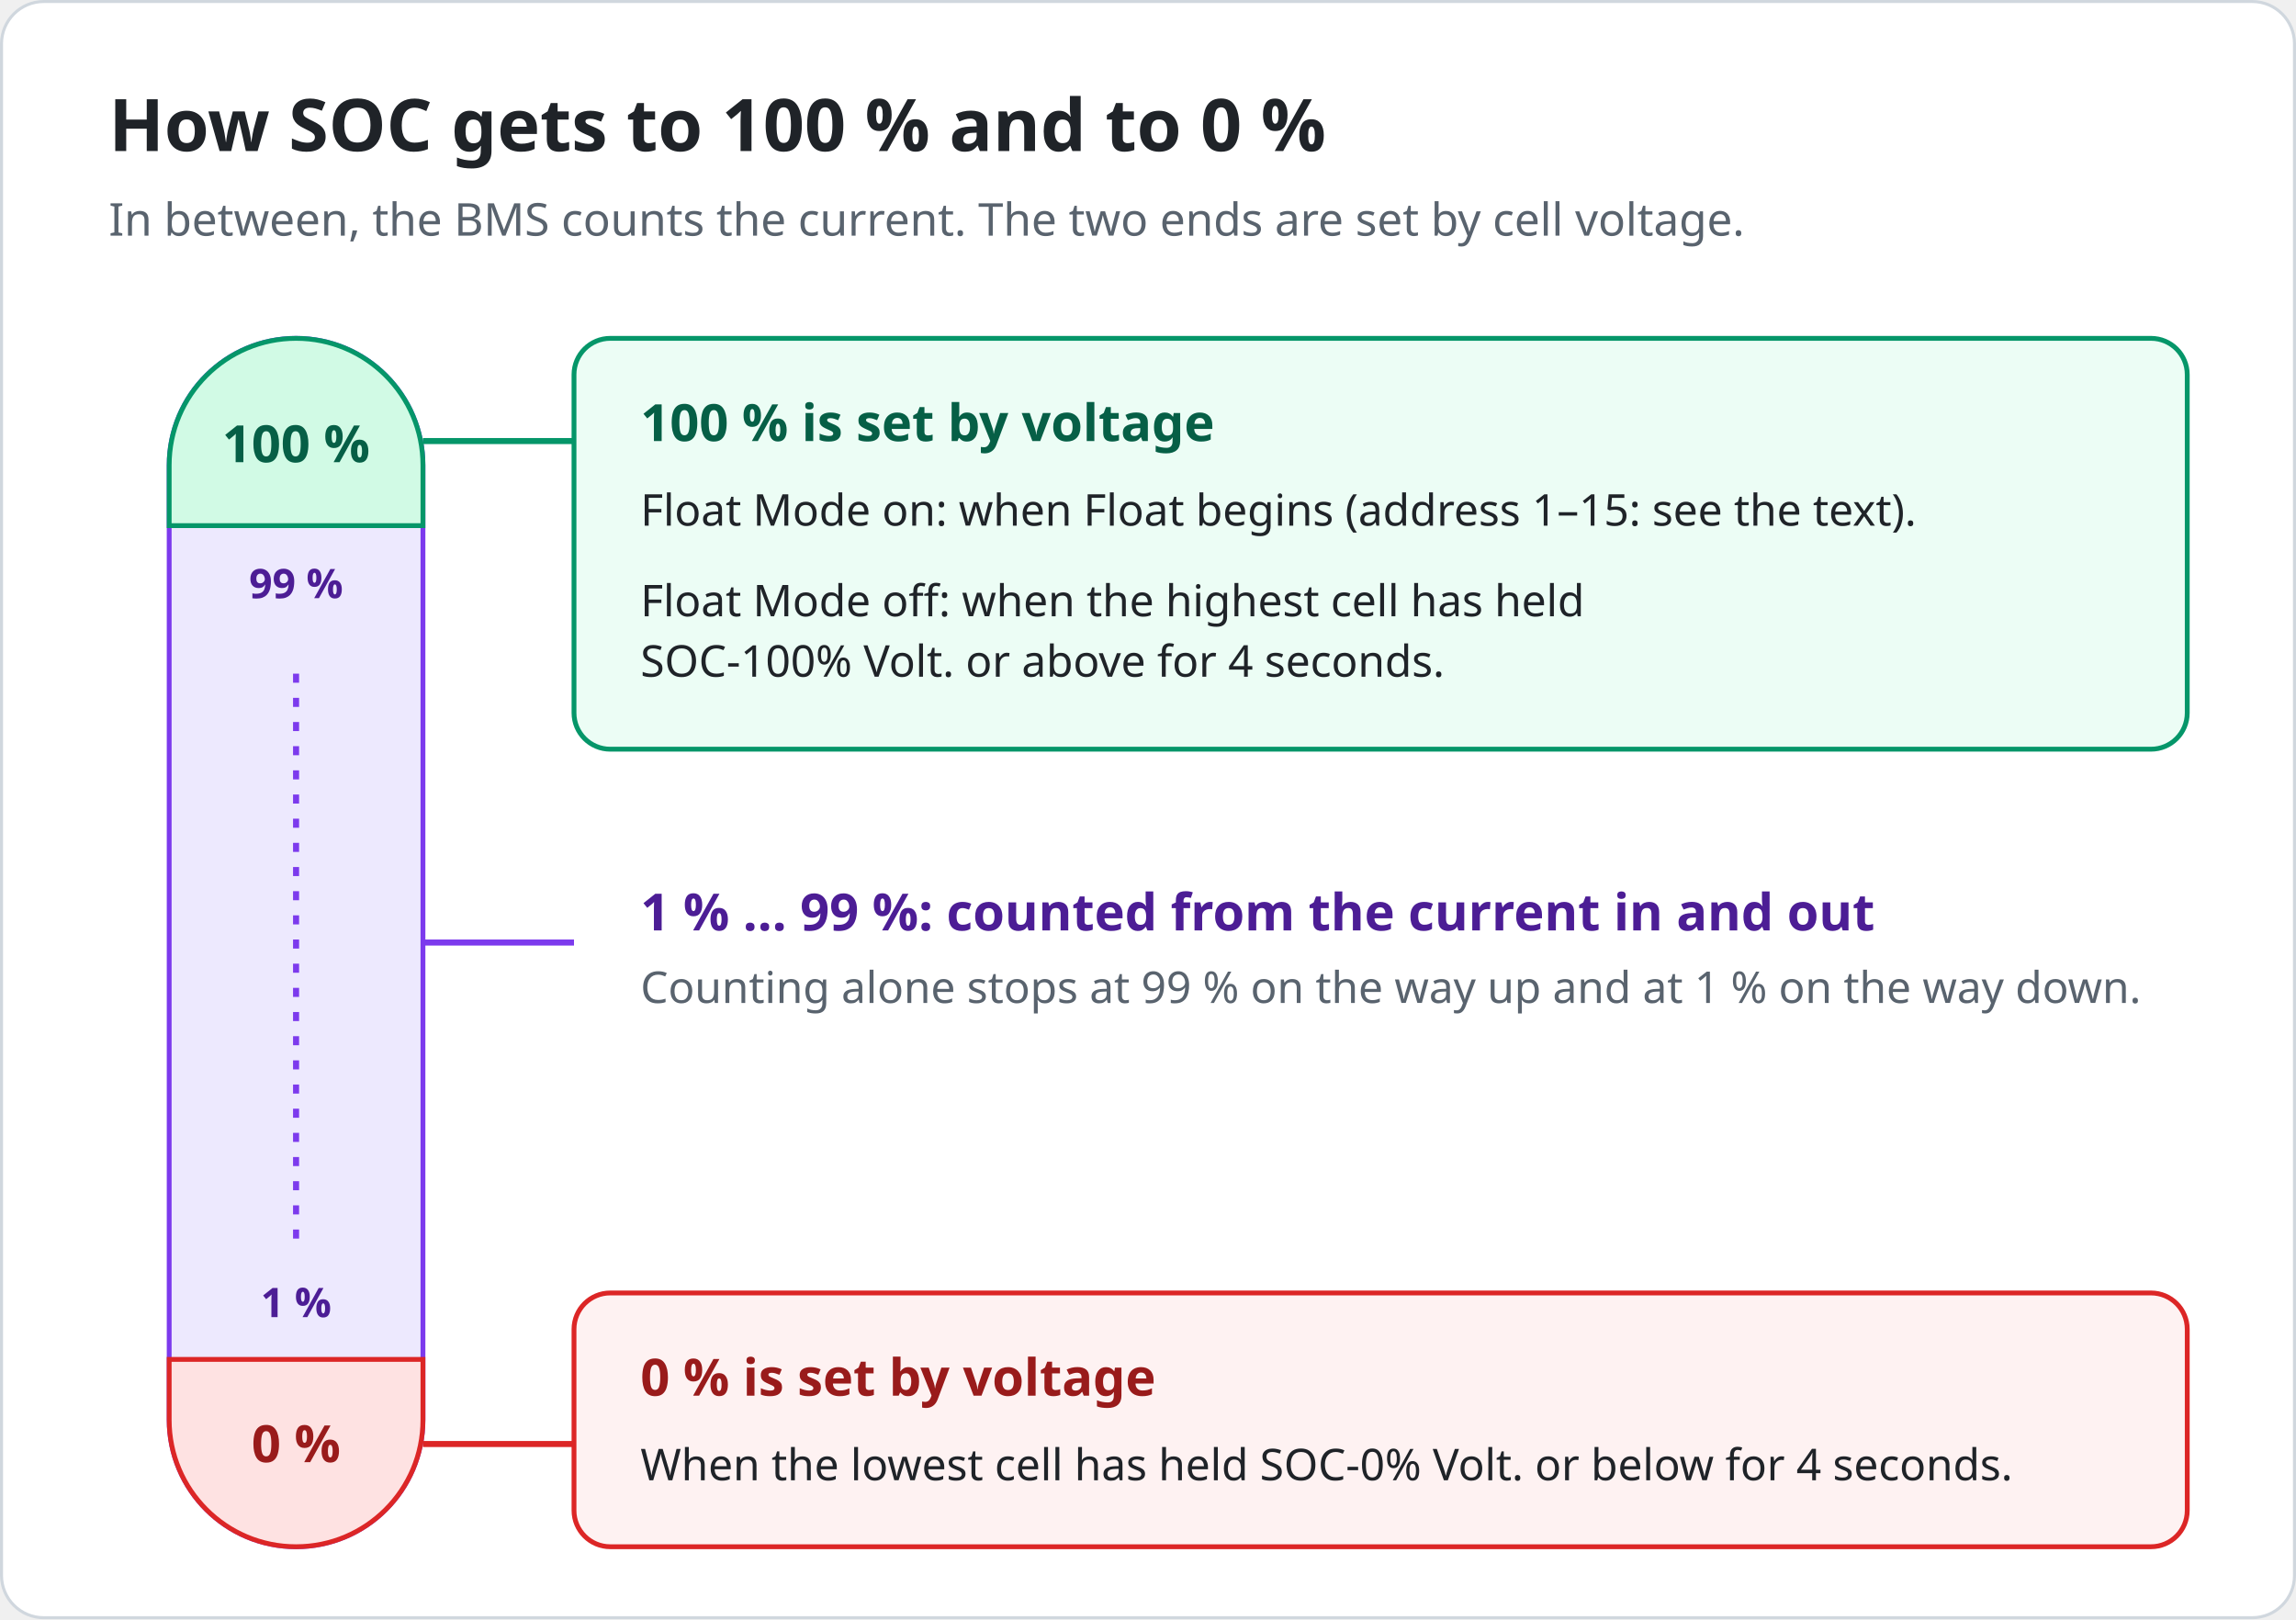
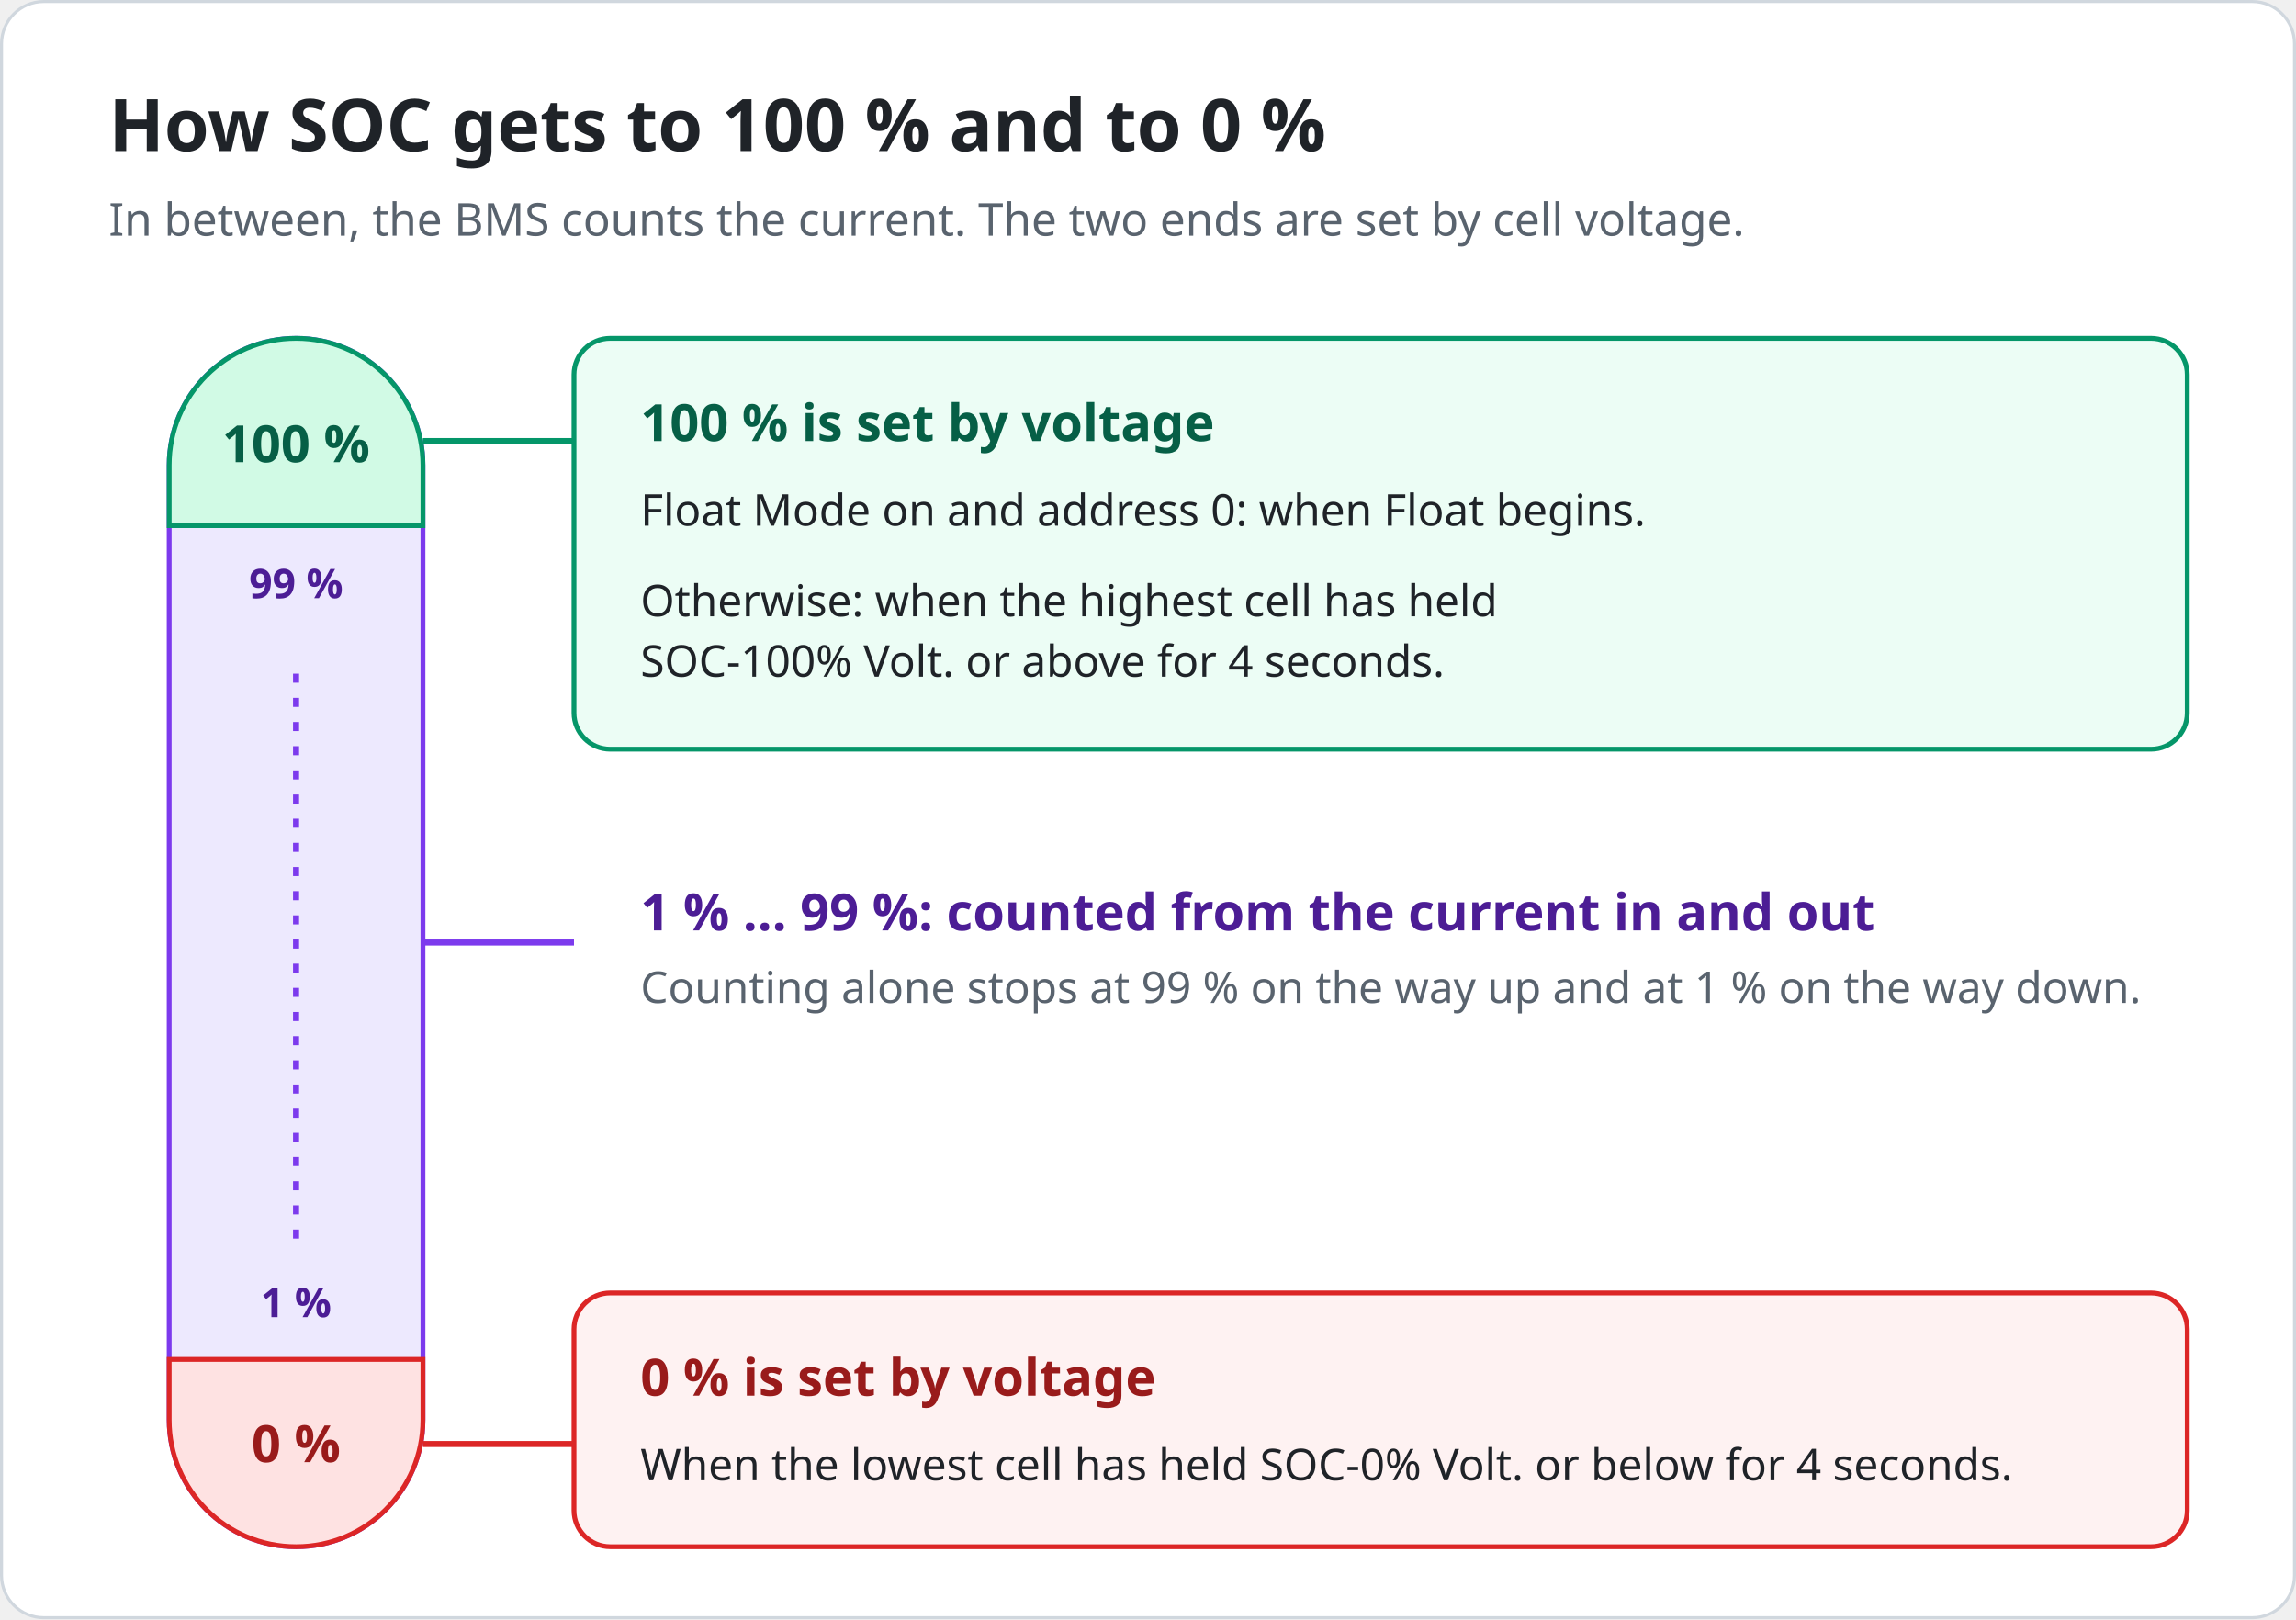
<svg xmlns="http://www.w3.org/2000/svg" viewBox="0 0 760 536" width="760" height="536" font-family="-apple-system,BlinkMacSystemFont,'Segoe UI','Noto Sans',Helvetica,Arial,sans-serif" role="img" aria-label="How SOC gets to 100 % and to 0 %">
  <rect x="0.5" y="0.5" width="759" height="535" rx="14" fill="#FFFFFF" stroke="#D0D7DE" />
  <text x="36.0" y="50.0" font-size="24" font-weight="700" fill="#1F2328" text-anchor="start">How SOC gets to 100 % and to 0 %</text>
  <text x="36.0" y="78.0" font-size="15" font-weight="400" fill="#59636E" text-anchor="start">In between, the BMS counts the current. The two ends are set by cell voltage.</text>
  <rect x="56" y="112" width="84" height="400" rx="42.0" fill="#EDE9FE" stroke="#7C3AED" stroke-width="1.6" />
  <path d="M56,174 V154.0 A42.0,42.0 0 0 1 140,154.0 V174 z" fill="#D1FAE5" stroke="#059669" stroke-width="1.6" />
  <path d="M56,450 V470.0 A42.0,42.0 0 0 0 140,470.0 V450 z" fill="#FEE2E2" stroke="#DC2626" stroke-width="1.6" />
  <text x="98.0" y="153.0" font-size="17" font-weight="700" fill="#065F46" text-anchor="middle">100 %</text>
  <text x="98.0" y="484.0" font-size="17" font-weight="700" fill="#991B1B" text-anchor="middle">0 %</text>
  <text x="98.0" y="198.0" font-size="13.5" font-weight="700" fill="#4C1D95" text-anchor="middle">99 %</text>
  <text x="98.0" y="436.0" font-size="13.5" font-weight="700" fill="#4C1D95" text-anchor="middle">1 %</text>
  <path d="M98.0,410 V218" fill="none" stroke="#7C3AED" stroke-width="2" stroke-dasharray="3 5" />
  <line x1="140" y1="146" x2="190" y2="146" stroke="#059669" stroke-width="2" />
  <rect x="190" y="112" width="534" height="136" rx="12" fill="#ECFDF5" stroke="#059669" stroke-width="1.6" />
  <text x="212.0" y="146.0" font-size="17" font-weight="700" fill="#065F46" text-anchor="start">100 % is set by voltage</text>
-   <text x="212.0" y="174.0" font-size="14.5" font-weight="400" fill="#1F2328" text-anchor="start">Float Mode on: when Float begins (address 1–15: see the text).</text>
-   <text x="212.0" y="204.0" font-size="14.5" font-weight="400" fill="#1F2328" text-anchor="start">Float Mode off: when the highest cell has held</text>
+   <text x="212.0" y="174.0" font-size="14.5" font-weight="400" fill="#1F2328" text-anchor="start">Float Mode on and address 0: when Float begins.</text>
+   <text x="212.0" y="204.0" font-size="14.5" font-weight="400" fill="#1F2328" text-anchor="start">Otherwise: when the highest cell has held</text>
  <text x="212.0" y="224.0" font-size="14.5" font-weight="400" fill="#1F2328" text-anchor="start">SOC-100% Volt. or above for 4 seconds.</text>
  <line x1="140" y1="312.0" x2="190" y2="312.0" stroke="#7C3AED" stroke-width="2" />
  <text x="212.0" y="308.0" font-size="17" font-weight="700" fill="#4C1D95" text-anchor="start">1 % … 99 %: counted from the current in and out</text>
  <text x="212.0" y="332.0" font-size="14.5" font-weight="400" fill="#59636E" text-anchor="start">Counting alone stops at 99 % on the way up and at 1 % on the way down.</text>
  <line x1="140" y1="478" x2="190" y2="478" stroke="#DC2626" stroke-width="2" />
  <rect x="190" y="428" width="534" height="84" rx="12" fill="#FEF2F2" stroke="#DC2626" stroke-width="1.6" />
  <text x="212.0" y="462.0" font-size="17" font-weight="700" fill="#991B1B" text-anchor="start">0 % is set by voltage</text>
  <text x="212.0" y="490.0" font-size="14.5" font-weight="400" fill="#1F2328" text-anchor="start">When the lowest cell has held SOC-0% Volt. or below for 4 seconds.</text>
</svg>
